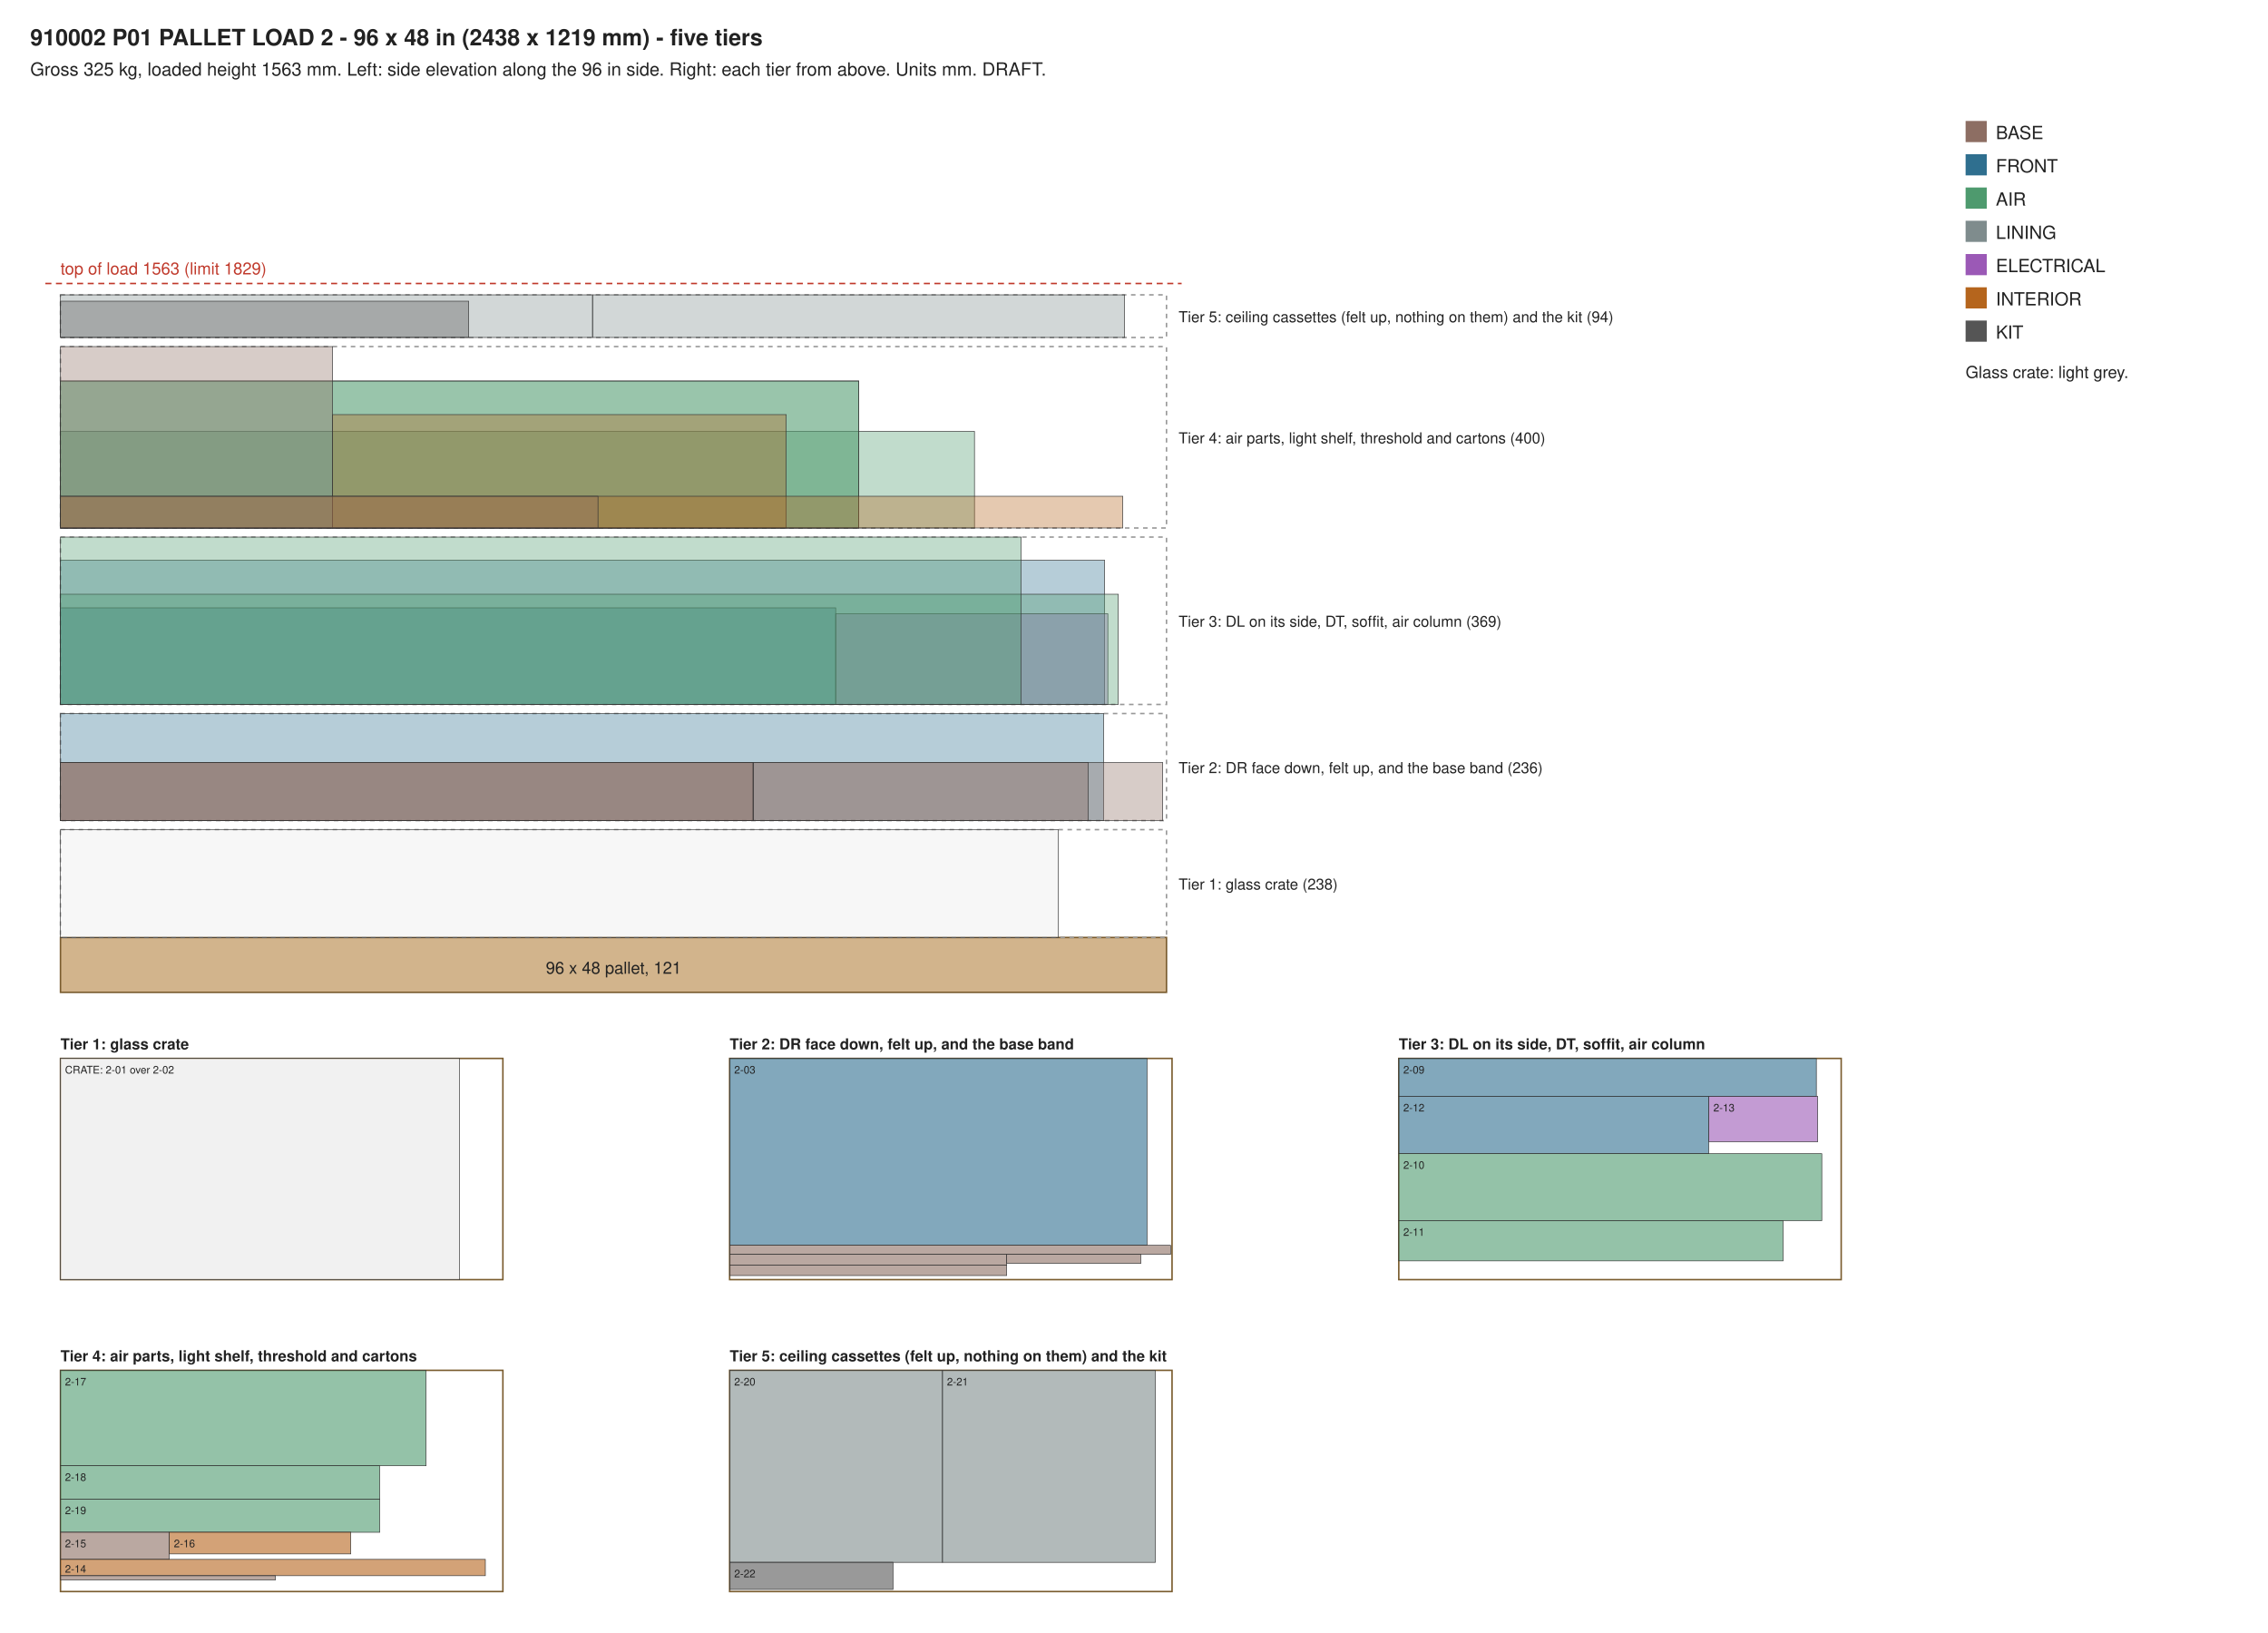
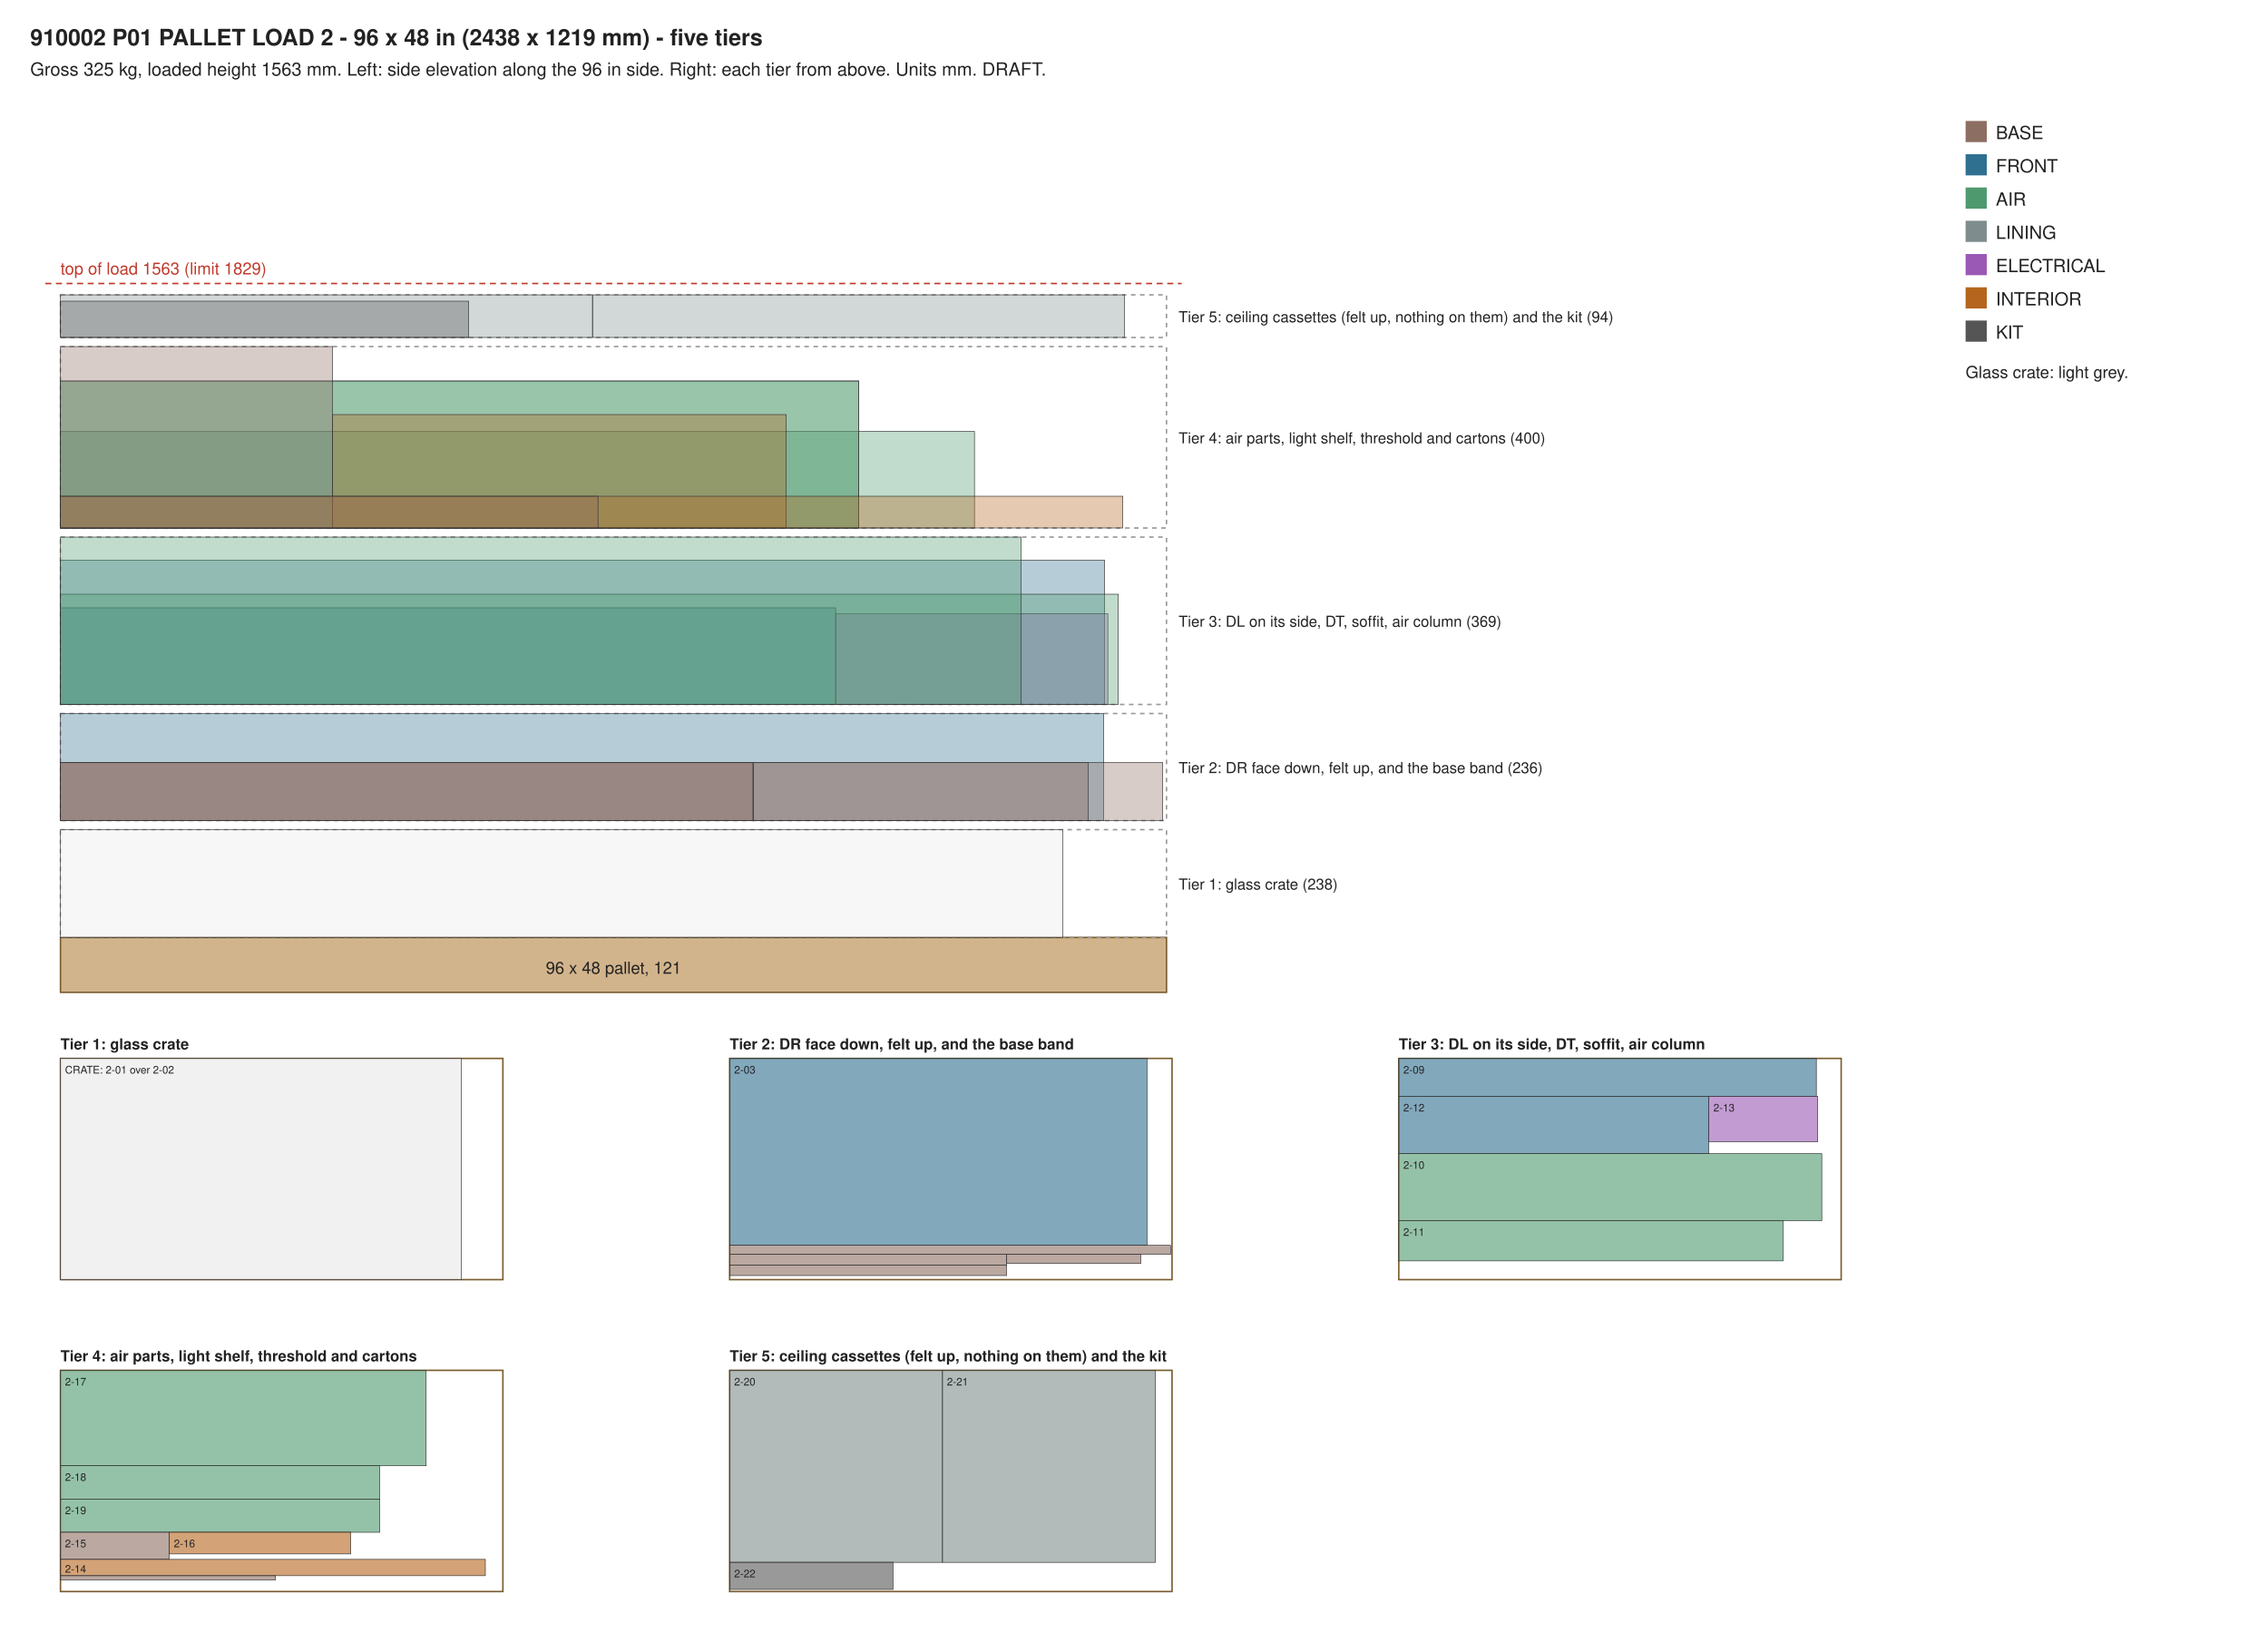
<svg xmlns="http://www.w3.org/2000/svg" width="1500" height="1080" viewBox="0 0 1500 1080">
  <rect width="1500" height="1080" fill="#ffffff" />
  <text x="20.0" y="30.0" font-family="Helvetica, Arial, sans-serif" font-size="15" text-anchor="start" font-weight="bold" fill="#222">910002 P01  PALLET LOAD 2 - 96 x 48 in (2438 x 1219 mm) - five tiers</text>
  <text x="20.0" y="50.0" font-family="Helvetica, Arial, sans-serif" font-size="12" text-anchor="start" font-weight="normal" fill="#222">Gross 325 kg, loaded height 1563 mm. Left: side elevation along the 96 in side. Right: each tier from above. Units mm. DRAFT.</text>
  <rect x="40" y="620" width="731.5" height="36.3" fill="#d2b48c" stroke="#7a5c2e" />
  <text x="405.8" y="644.0" font-family="Helvetica, Arial, sans-serif" font-size="11" text-anchor="middle" font-weight="normal" fill="#222">96 x 48 pallet, 121</text>
  <rect x="40" y="548.7" width="731.5" height="71.3" fill="none" stroke="#999" stroke-dasharray="3 3" />
-   <rect x="40.0" y="548.7" width="660.0" height="71.3" fill="#e8e8e8" fill-opacity="0.35" stroke="#333" stroke-width="0.4" />
+   <rect x="40.0" y="548.7" width="663.0" height="71.3" fill="#e8e8e8" fill-opacity="0.35" stroke="#333" stroke-width="0.4" />
  <text x="779.5" y="588.3" font-family="Helvetica, Arial, sans-serif" font-size="10" text-anchor="start" font-weight="normal" fill="#222">Tier 1: glass crate (238)</text>
  <rect x="40" y="471.9" width="731.5" height="70.8" fill="none" stroke="#999" stroke-dasharray="3 3" />
  <rect x="40.0" y="471.9" width="690.0" height="70.8" fill="#2f6f8f" fill-opacity="0.35" stroke="#333" stroke-width="0.4" />
  <rect x="40.0" y="504.3" width="729.0" height="38.4" fill="#8d6e63" fill-opacity="0.35" stroke="#333" stroke-width="0.4" />
  <rect x="40.0" y="504.3" width="458.1" height="38.4" fill="#8d6e63" fill-opacity="0.35" stroke="#333" stroke-width="0.4" />
  <rect x="498.1" y="504.3" width="221.7" height="38.4" fill="#8d6e63" fill-opacity="0.35" stroke="#333" stroke-width="0.4" />
  <rect x="40.0" y="504.3" width="458.1" height="38.4" fill="#8d6e63" fill-opacity="0.35" stroke="#333" stroke-width="0.4" />
  <text x="779.5" y="511.3" font-family="Helvetica, Arial, sans-serif" font-size="10" text-anchor="start" font-weight="normal" fill="#222">Tier 2: DR face down, felt up, and the base band (236)</text>
  <rect x="40" y="355.2" width="731.5" height="110.7" fill="none" stroke="#999" stroke-dasharray="3 3" />
  <rect x="40.0" y="370.5" width="690.6" height="95.4" fill="#2f6f8f" fill-opacity="0.35" stroke="#333" stroke-width="0.4" />
  <rect x="40.0" y="402.0" width="512.7" height="63.9" fill="#2f6f8f" fill-opacity="0.35" stroke="#333" stroke-width="0.4" />
  <rect x="552.7" y="405.9" width="180.0" height="60.0" fill="#9b59b6" fill-opacity="0.35" stroke="#333" stroke-width="0.4" />
  <rect x="40.0" y="393.0" width="699.6" height="72.9" fill="#4e9a6e" fill-opacity="0.35" stroke="#333" stroke-width="0.4" />
  <rect x="40.0" y="355.2" width="635.4" height="110.7" fill="#4e9a6e" fill-opacity="0.35" stroke="#333" stroke-width="0.4" />
  <text x="779.5" y="414.5" font-family="Helvetica, Arial, sans-serif" font-size="10" text-anchor="start" font-weight="normal" fill="#222">Tier 3: DL on its side, DT, soffit, air column (369)</text>
  <rect x="40" y="229.2" width="731.5" height="120.0" fill="none" stroke="#999" stroke-dasharray="3 3" />
  <rect x="40.0" y="285.3" width="604.5" height="63.9" fill="#4e9a6e" fill-opacity="0.35" stroke="#333" stroke-width="0.4" />
  <rect x="40.0" y="252.0" width="528.0" height="97.2" fill="#4e9a6e" fill-opacity="0.35" stroke="#333" stroke-width="0.4" />
  <rect x="40.0" y="252.0" width="528.0" height="97.2" fill="#4e9a6e" fill-opacity="0.35" stroke="#333" stroke-width="0.4" />
  <rect x="40.0" y="229.2" width="180.0" height="120.0" fill="#8d6e63" fill-opacity="0.35" stroke="#333" stroke-width="0.4" />
  <rect x="220.0" y="274.2" width="300.0" height="75.0" fill="#b5651d" fill-opacity="0.35" stroke="#333" stroke-width="0.4" />
  <rect x="40.0" y="328.2" width="702.6" height="21.0" fill="#b5651d" fill-opacity="0.35" stroke="#333" stroke-width="0.4" />
  <rect x="40.0" y="328.2" width="355.5" height="21.0" fill="#8d6e63" fill-opacity="0.35" stroke="#333" stroke-width="0.4" />
  <text x="779.5" y="293.2" font-family="Helvetica, Arial, sans-serif" font-size="10" text-anchor="start" font-weight="normal" fill="#222">Tier 4: air parts, light shelf, threshold and cartons (400)</text>
  <rect x="40" y="195.0" width="731.5" height="28.2" fill="none" stroke="#999" stroke-dasharray="3 3" />
  <rect x="40.0" y="195.0" width="351.9" height="28.2" fill="#7f8c8d" fill-opacity="0.35" stroke="#333" stroke-width="0.4" />
  <rect x="391.9" y="195.0" width="351.9" height="28.2" fill="#7f8c8d" fill-opacity="0.35" stroke="#333" stroke-width="0.4" />
  <rect x="40.0" y="199.2" width="270.0" height="24.0" fill="#555555" fill-opacity="0.35" stroke="#333" stroke-width="0.4" />
  <text x="779.5" y="213.1" font-family="Helvetica, Arial, sans-serif" font-size="10" text-anchor="start" font-weight="normal" fill="#222">Tier 5: ceiling cassettes (felt up, nothing on them) and the kit (94)</text>
  <line x1="30" y1="187.5" x2="781.5" y2="187.5" stroke="#c0392b" stroke-dasharray="4 3" />
  <text x="40.0" y="181.5" font-family="Helvetica, Arial, sans-serif" font-size="11" text-anchor="start" font-weight="normal" fill="#c0392b">top of load 1563 (limit 1829)</text>
  <text x="40.0" y="694.0" font-family="Helvetica, Arial, sans-serif" font-size="10" text-anchor="start" font-weight="bold" fill="#222">Tier 1: glass crate</text>
  <rect x="40.0" y="700.0" width="292.6" height="146.3" fill="none" stroke="#7a5c2e" />
-   <rect x="40.0" y="700.0" width="264.0" height="146.3" fill="#e8e8e8" fill-opacity="0.6" stroke="#333" stroke-width="0.4" />
+   <rect x="40.0" y="700.0" width="265.2" height="146.3" fill="#e8e8e8" fill-opacity="0.6" stroke="#333" stroke-width="0.4" />
  <text x="43.0" y="710.0" font-family="Helvetica, Arial, sans-serif" font-size="7" text-anchor="start" font-weight="normal" fill="#222">CRATE: 2-01 over 2-02</text>
  <text x="482.6" y="694.0" font-family="Helvetica, Arial, sans-serif" font-size="10" text-anchor="start" font-weight="bold" fill="#222">Tier 2: DR face down, felt up, and the base band</text>
  <rect x="482.56" y="700.0" width="292.6" height="146.3" fill="none" stroke="#7a5c2e" />
  <rect x="482.6" y="700.0" width="276.0" height="123.6" fill="#2f6f8f" fill-opacity="0.6" stroke="#333" stroke-width="0.4" />
  <text x="485.6" y="710.0" font-family="Helvetica, Arial, sans-serif" font-size="7" text-anchor="start" font-weight="normal" fill="#222">2-03</text>
  <rect x="482.6" y="823.6" width="291.6" height="6.0" fill="#8d6e63" fill-opacity="0.6" stroke="#333" stroke-width="0.4" />
  <rect x="482.6" y="829.6" width="183.2" height="7.0" fill="#8d6e63" fill-opacity="0.6" stroke="#333" stroke-width="0.4" />
  <rect x="665.8" y="829.6" width="88.7" height="6.0" fill="#8d6e63" fill-opacity="0.6" stroke="#333" stroke-width="0.4" />
  <rect x="482.6" y="836.6" width="183.2" height="7.0" fill="#8d6e63" fill-opacity="0.6" stroke="#333" stroke-width="0.4" />
  <text x="925.1" y="694.0" font-family="Helvetica, Arial, sans-serif" font-size="10" text-anchor="start" font-weight="bold" fill="#222">Tier 3: DL on its side, DT, soffit, air column</text>
  <rect x="925.12" y="700.0" width="292.6" height="146.3" fill="none" stroke="#7a5c2e" />
  <rect x="925.1" y="700.0" width="276.2" height="25.1" fill="#2f6f8f" fill-opacity="0.6" stroke="#333" stroke-width="0.4" />
  <text x="928.1" y="710.0" font-family="Helvetica, Arial, sans-serif" font-size="7" text-anchor="start" font-weight="normal" fill="#222">2-09</text>
  <rect x="925.1" y="725.1" width="205.1" height="37.9" fill="#2f6f8f" fill-opacity="0.6" stroke="#333" stroke-width="0.4" />
  <text x="928.1" y="735.1" font-family="Helvetica, Arial, sans-serif" font-size="7" text-anchor="start" font-weight="normal" fill="#222">2-12</text>
  <rect x="1130.2" y="725.1" width="72.0" height="30.0" fill="#9b59b6" fill-opacity="0.6" stroke="#333" stroke-width="0.4" />
  <text x="1133.2" y="735.1" font-family="Helvetica, Arial, sans-serif" font-size="7" text-anchor="start" font-weight="normal" fill="#222">2-13</text>
  <rect x="925.1" y="763.0" width="279.8" height="44.3" fill="#4e9a6e" fill-opacity="0.6" stroke="#333" stroke-width="0.4" />
  <text x="928.1" y="773.0" font-family="Helvetica, Arial, sans-serif" font-size="7" text-anchor="start" font-weight="normal" fill="#222">2-10</text>
  <rect x="925.1" y="807.3" width="254.2" height="26.6" fill="#4e9a6e" fill-opacity="0.6" stroke="#333" stroke-width="0.4" />
  <text x="928.1" y="817.3" font-family="Helvetica, Arial, sans-serif" font-size="7" text-anchor="start" font-weight="normal" fill="#222">2-11</text>
  <text x="40.0" y="900.3" font-family="Helvetica, Arial, sans-serif" font-size="10" text-anchor="start" font-weight="bold" fill="#222">Tier 4: air parts, light shelf, threshold and cartons</text>
  <rect x="40.0" y="906.28" width="292.6" height="146.3" fill="none" stroke="#7a5c2e" />
  <rect x="40.0" y="906.3" width="241.8" height="63.1" fill="#4e9a6e" fill-opacity="0.6" stroke="#333" stroke-width="0.4" />
  <text x="43.0" y="916.3" font-family="Helvetica, Arial, sans-serif" font-size="7" text-anchor="start" font-weight="normal" fill="#222">2-17</text>
  <rect x="40.0" y="969.4" width="211.2" height="22.0" fill="#4e9a6e" fill-opacity="0.6" stroke="#333" stroke-width="0.4" />
  <text x="43.0" y="979.4" font-family="Helvetica, Arial, sans-serif" font-size="7" text-anchor="start" font-weight="normal" fill="#222">2-18</text>
  <rect x="40.0" y="991.4" width="211.2" height="22.0" fill="#4e9a6e" fill-opacity="0.6" stroke="#333" stroke-width="0.4" />
  <text x="43.0" y="1001.4" font-family="Helvetica, Arial, sans-serif" font-size="7" text-anchor="start" font-weight="normal" fill="#222">2-19</text>
  <rect x="40.0" y="1013.3" width="72.0" height="18.0" fill="#8d6e63" fill-opacity="0.6" stroke="#333" stroke-width="0.4" />
  <text x="43.0" y="1023.3" font-family="Helvetica, Arial, sans-serif" font-size="7" text-anchor="start" font-weight="normal" fill="#222">2-15</text>
  <rect x="112.0" y="1013.3" width="120.0" height="14.4" fill="#b5651d" fill-opacity="0.6" stroke="#333" stroke-width="0.4" />
  <text x="115.0" y="1023.3" font-family="Helvetica, Arial, sans-serif" font-size="7" text-anchor="start" font-weight="normal" fill="#222">2-16</text>
  <rect x="40.0" y="1031.3" width="281.0" height="10.8" fill="#b5651d" fill-opacity="0.6" stroke="#333" stroke-width="0.4" />
  <text x="43.0" y="1040.1" font-family="Helvetica, Arial, sans-serif" font-size="7" text-anchor="start" font-weight="normal" fill="#222">2-14</text>
  <rect x="40.0" y="1042.1" width="142.2" height="2.8" fill="#8d6e63" fill-opacity="0.6" stroke="#333" stroke-width="0.4" />
  <text x="482.6" y="900.3" font-family="Helvetica, Arial, sans-serif" font-size="10" text-anchor="start" font-weight="bold" fill="#222">Tier 5: ceiling cassettes (felt up, nothing on them) and the kit</text>
  <rect x="482.56" y="906.28" width="292.6" height="146.3" fill="none" stroke="#7a5c2e" />
  <rect x="482.6" y="906.3" width="140.8" height="127.0" fill="#7f8c8d" fill-opacity="0.6" stroke="#333" stroke-width="0.4" />
  <text x="485.6" y="916.3" font-family="Helvetica, Arial, sans-serif" font-size="7" text-anchor="start" font-weight="normal" fill="#222">2-20</text>
  <rect x="623.3" y="906.3" width="140.8" height="127.0" fill="#7f8c8d" fill-opacity="0.6" stroke="#333" stroke-width="0.4" />
  <text x="626.3" y="916.3" font-family="Helvetica, Arial, sans-serif" font-size="7" text-anchor="start" font-weight="normal" fill="#222">2-21</text>
  <rect x="482.6" y="1033.2" width="108.0" height="18.0" fill="#555555" fill-opacity="0.6" stroke="#333" stroke-width="0.4" />
  <text x="485.6" y="1043.2" font-family="Helvetica, Arial, sans-serif" font-size="7" text-anchor="start" font-weight="normal" fill="#222">2-22</text>
  <rect x="1300" y="80" width="14" height="14" fill="#8d6e63" />
  <text x="1320.0" y="92.0" font-family="Helvetica, Arial, sans-serif" font-size="12" text-anchor="start" font-weight="normal" fill="#222">BASE</text>
  <rect x="1300" y="102" width="14" height="14" fill="#2f6f8f" />
  <text x="1320.0" y="114.0" font-family="Helvetica, Arial, sans-serif" font-size="12" text-anchor="start" font-weight="normal" fill="#222">FRONT</text>
  <rect x="1300" y="124" width="14" height="14" fill="#4e9a6e" />
  <text x="1320.0" y="136.0" font-family="Helvetica, Arial, sans-serif" font-size="12" text-anchor="start" font-weight="normal" fill="#222">AIR</text>
  <rect x="1300" y="146" width="14" height="14" fill="#7f8c8d" />
  <text x="1320.0" y="158.0" font-family="Helvetica, Arial, sans-serif" font-size="12" text-anchor="start" font-weight="normal" fill="#222">LINING</text>
  <rect x="1300" y="168" width="14" height="14" fill="#9b59b6" />
  <text x="1320.0" y="180.0" font-family="Helvetica, Arial, sans-serif" font-size="12" text-anchor="start" font-weight="normal" fill="#222">ELECTRICAL</text>
  <rect x="1300" y="190" width="14" height="14" fill="#b5651d" />
  <text x="1320.0" y="202.0" font-family="Helvetica, Arial, sans-serif" font-size="12" text-anchor="start" font-weight="normal" fill="#222">INTERIOR</text>
  <rect x="1300" y="212" width="14" height="14" fill="#555555" />
  <text x="1320.0" y="224.0" font-family="Helvetica, Arial, sans-serif" font-size="12" text-anchor="start" font-weight="normal" fill="#222">KIT</text>
  <text x="1300.0" y="250.0" font-family="Helvetica, Arial, sans-serif" font-size="11" text-anchor="start" font-weight="normal" fill="#222">Glass crate: light grey.</text>
</svg>
